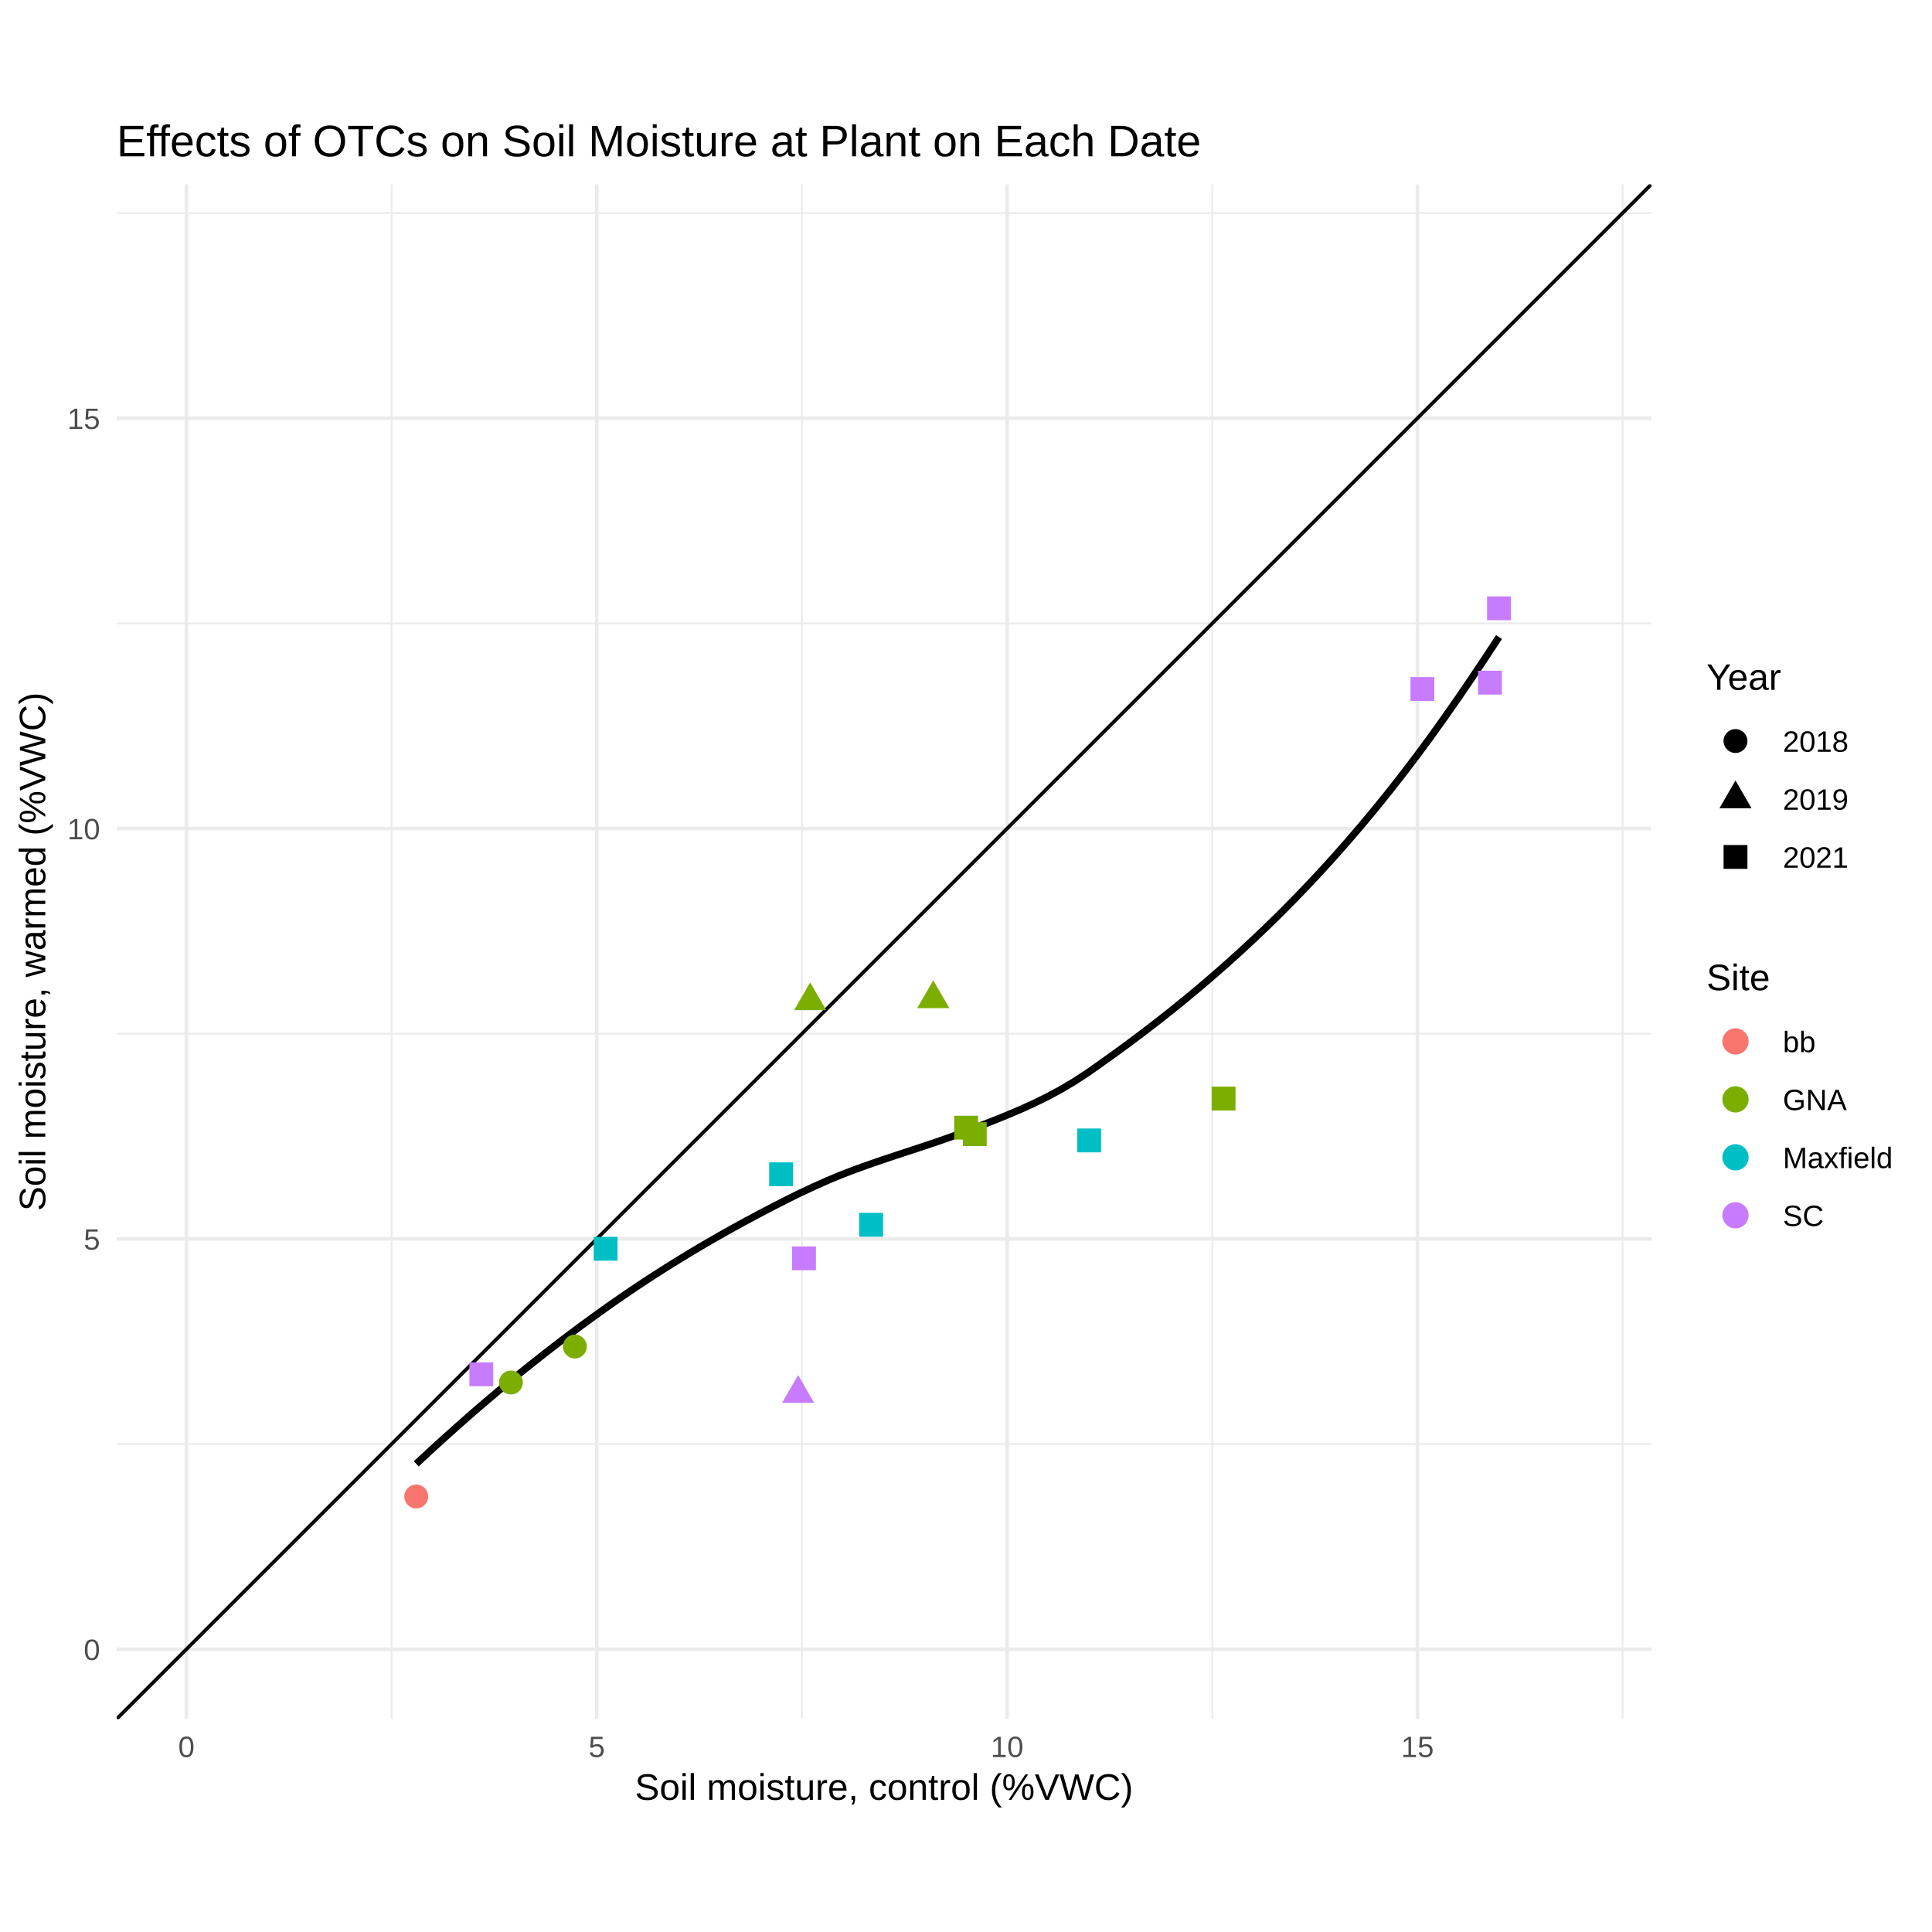
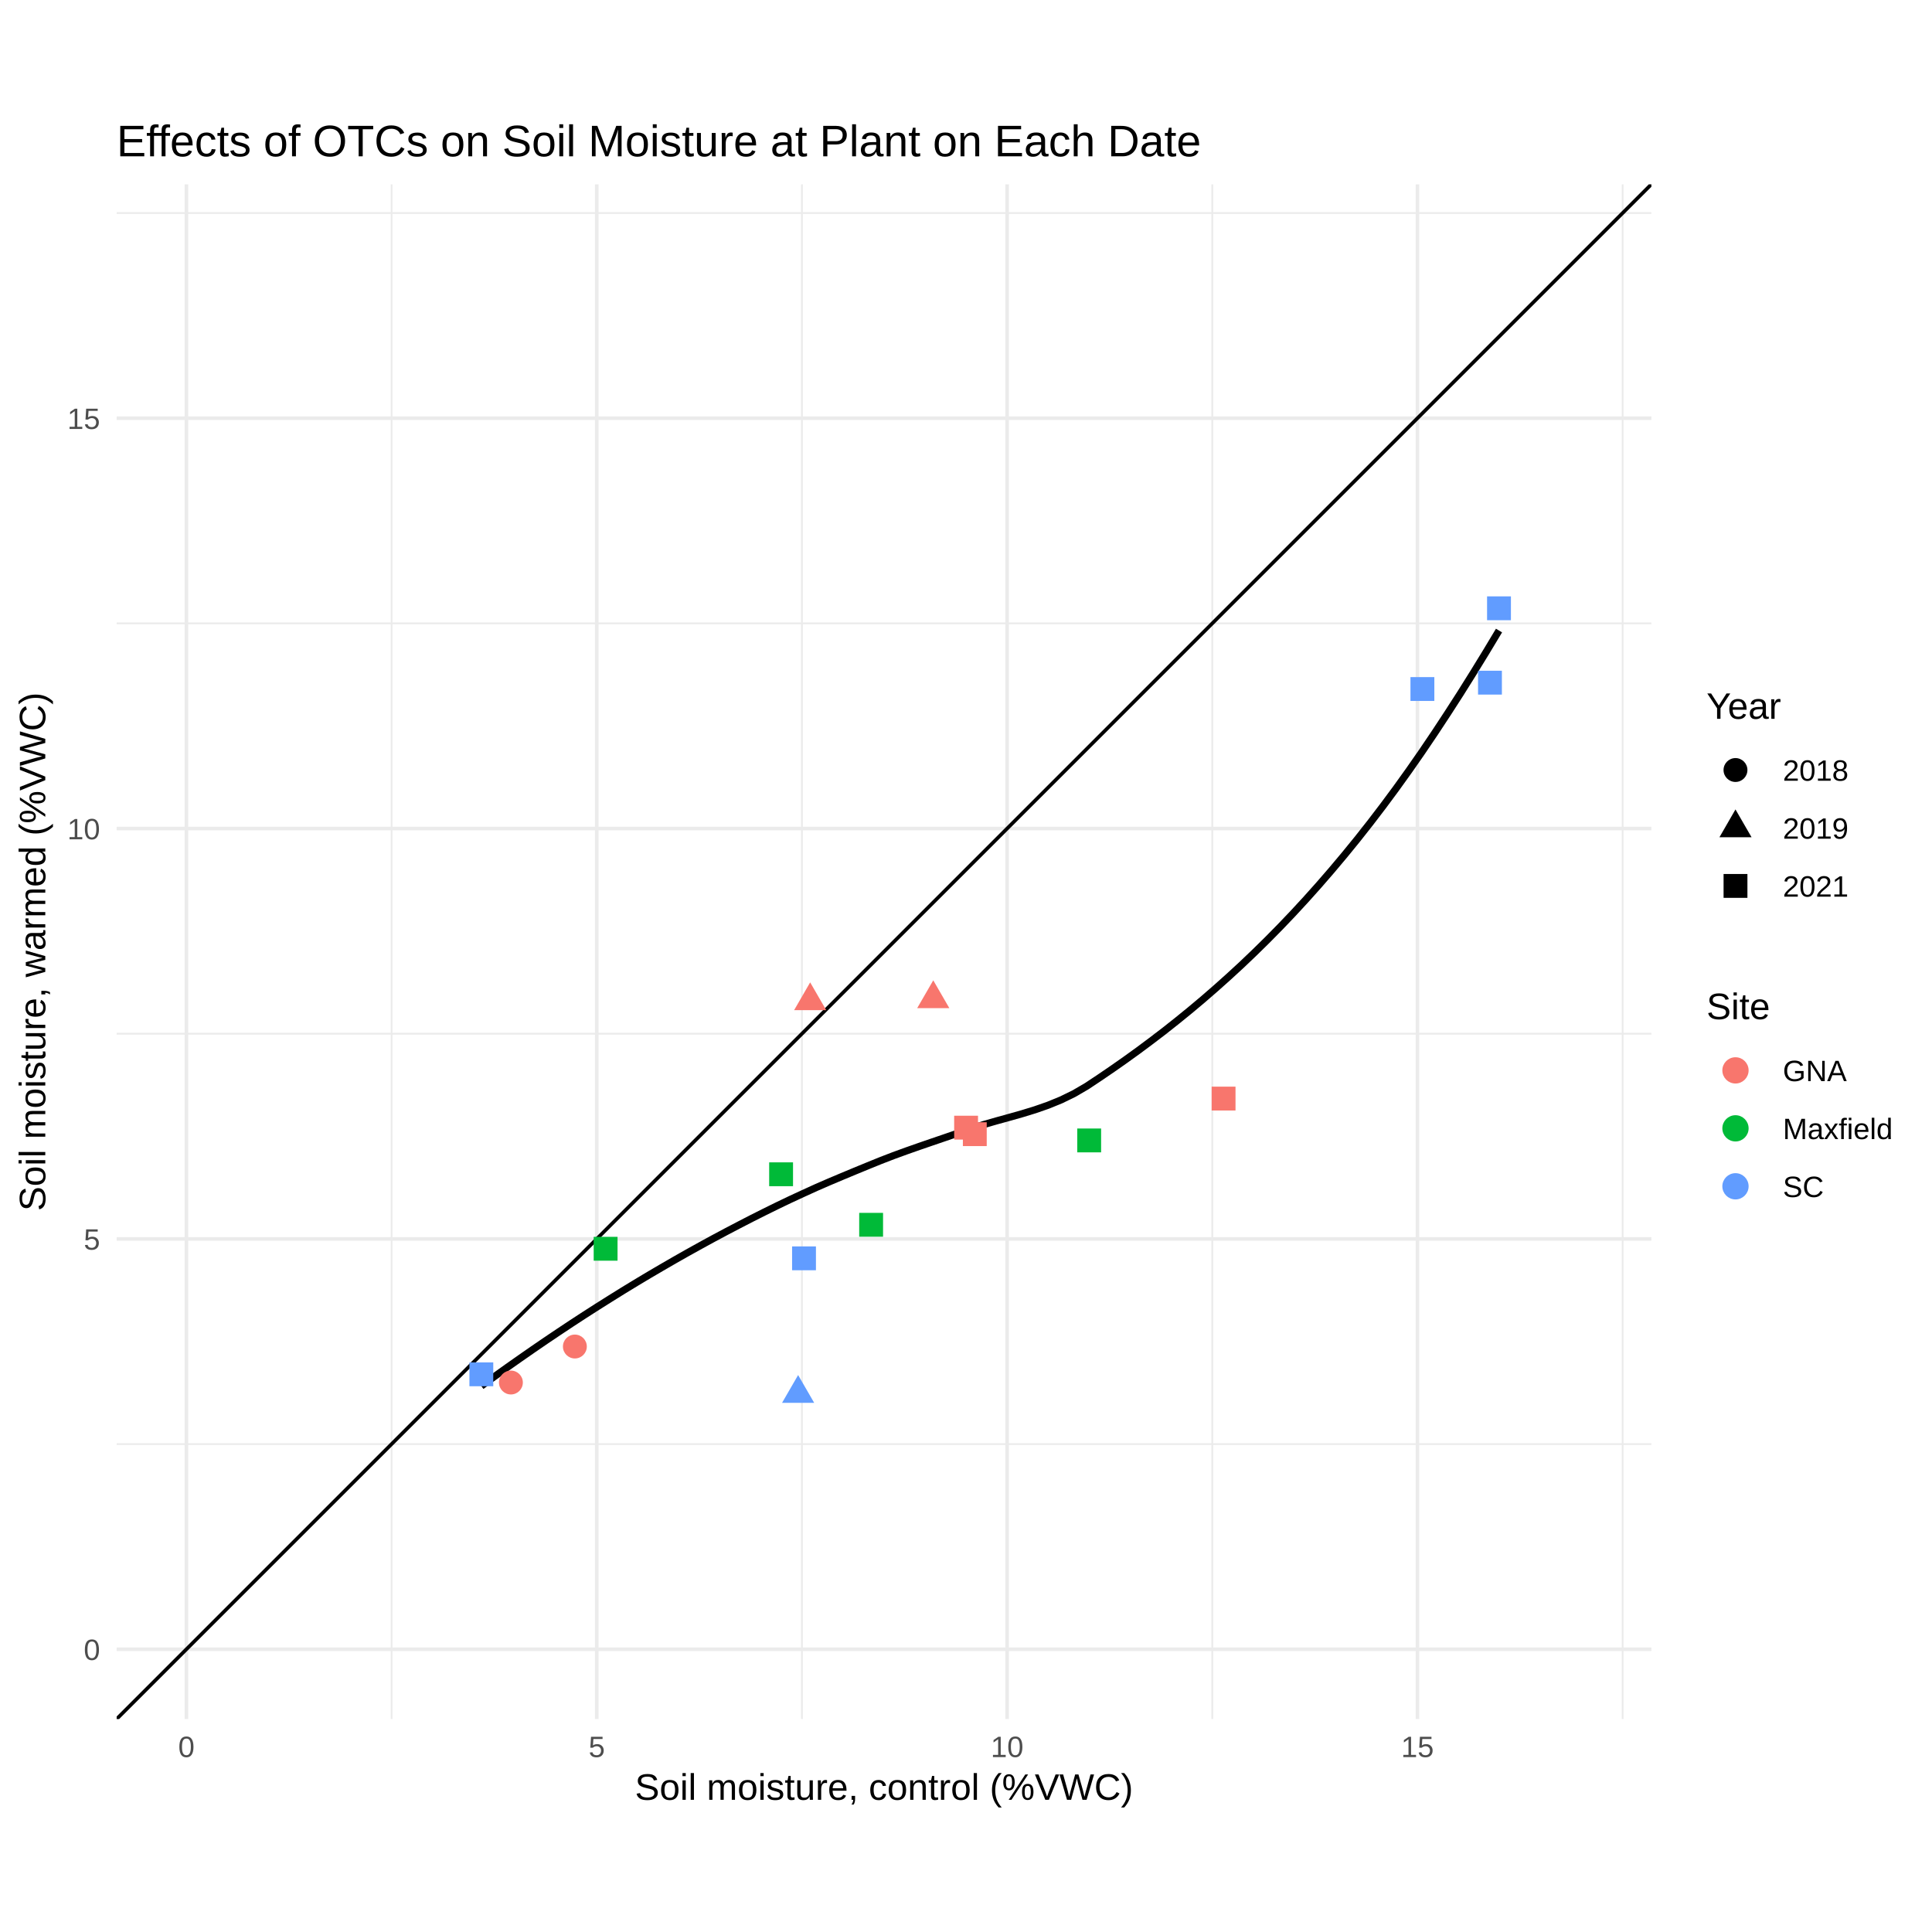
<svg xmlns="http://www.w3.org/2000/svg" class="svglite" width="576.00pt" height="576.00pt" viewBox="0 0 576.00 576.00">
  <defs>
    <style type="text/css">
    .svglite line, .svglite polyline, .svglite polygon, .svglite path, .svglite rect, .svglite circle {
      fill: none;
      stroke: #000000;
      stroke-linecap: round;
      stroke-linejoin: round;
      stroke-miterlimit: 10.00;
    }
    .svglite text {
      white-space: pre;
    }
  </style>
  </defs>
  <rect width="100%" height="100%" style="stroke: none; fill: #FFFFFF;" />
  <defs>
    <clipPath id="cpMC4wMHw1NzYuMDB8MC4wMHw1NzYuMDA=">
      <rect x="0.00" y="0.00" width="576.00" height="576.00" />
    </clipPath>
  </defs>
  <g clip-path="url(#cpMC4wMHw1NzYuMDB8MC4wMHw1NzYuMDA=)">
</g>
  <defs>
    <clipPath id="cpMC4wMHw1NzYuMDB8MzEuNTF8NTQ0LjQ5">
      <rect x="0.00" y="31.51" width="576.00" height="512.98" />
    </clipPath>
  </defs>
  <g clip-path="url(#cpMC4wMHw1NzYuMDB8MzEuNTF8NTQ0LjQ5)">
</g>
  <g clip-path="url(#cpMC4wMHw1NzYuMDB8MC4wMHw1NzYuMDA=)">
</g>
  <defs>
    <clipPath id="cpMzQuNzh8NDkyLjM0fDU0Ljk1fDUxMi41MA==">
      <rect x="34.78" y="54.95" width="457.56" height="457.56" />
    </clipPath>
  </defs>
  <g clip-path="url(#cpMzQuNzh8NDkyLjM0fDU0Ljk1fDUxMi41MA==)">
    <polyline points="34.78,430.54 492.34,430.54 " style="stroke-width: 0.53; stroke: #EBEBEB; stroke-linecap: butt;" />
    <polyline points="34.78,308.19 492.34,308.19 " style="stroke-width: 0.53; stroke: #EBEBEB; stroke-linecap: butt;" />
    <polyline points="34.78,185.85 492.34,185.85 " style="stroke-width: 0.53; stroke: #EBEBEB; stroke-linecap: butt;" />
    <polyline points="34.78,63.51 492.34,63.51 " style="stroke-width: 0.53; stroke: #EBEBEB; stroke-linecap: butt;" />
    <polyline points="116.75,512.50 116.75,54.95 " style="stroke-width: 0.53; stroke: #EBEBEB; stroke-linecap: butt;" />
    <polyline points="239.09,512.50 239.09,54.95 " style="stroke-width: 0.53; stroke: #EBEBEB; stroke-linecap: butt;" />
    <polyline points="361.43,512.50 361.43,54.95 " style="stroke-width: 0.53; stroke: #EBEBEB; stroke-linecap: butt;" />
    <polyline points="483.77,512.50 483.77,54.95 " style="stroke-width: 0.53; stroke: #EBEBEB; stroke-linecap: butt;" />
    <polyline points="34.78,491.71 492.34,491.71 " style="stroke-width: 1.07; stroke: #EBEBEB; stroke-linecap: butt;" />
    <polyline points="34.78,369.36 492.34,369.36 " style="stroke-width: 1.07; stroke: #EBEBEB; stroke-linecap: butt;" />
    <polyline points="34.78,247.02 492.34,247.02 " style="stroke-width: 1.07; stroke: #EBEBEB; stroke-linecap: butt;" />
    <polyline points="34.78,124.68 492.34,124.68 " style="stroke-width: 1.07; stroke: #EBEBEB; stroke-linecap: butt;" />
    <polyline points="55.58,512.50 55.58,54.95 " style="stroke-width: 1.07; stroke: #EBEBEB; stroke-linecap: butt;" />
    <polyline points="177.92,512.50 177.92,54.95 " style="stroke-width: 1.07; stroke: #EBEBEB; stroke-linecap: butt;" />
    <polyline points="300.26,512.50 300.26,54.95 " style="stroke-width: 1.07; stroke: #EBEBEB; stroke-linecap: butt;" />
    <polyline points="422.60,512.50 422.60,54.95 " style="stroke-width: 1.07; stroke: #EBEBEB; stroke-linecap: butt;" />
    <line x1="-422.78" y1="970.06" x2="949.89" y2="-402.61" style="stroke-width: 1.07; stroke-linecap: butt;" />
-     <polyline points="124.09,436.42 128.18,432.63 132.26,428.91 136.35,425.25 140.43,421.65 144.52,418.13 148.61,414.67 152.69,411.28 156.78,407.97 160.87,404.72 164.95,401.54 169.04,398.42 173.12,395.37 177.21,392.39 181.30,389.46 185.38,386.62 189.47,383.84 193.56,381.14 197.64,378.52 201.73,375.96 205.82,373.47 209.90,371.04 213.99,368.68 218.07,366.38 222.16,364.14 226.25,361.95 230.33,359.82 234.42,357.73 238.51,355.70 242.59,353.80 246.68,351.97 250.76,350.27 254.85,348.70 258.94,347.23 263.02,345.82 267.11,344.46 271.20,343.12 275.28,341.77 279.37,340.40 283.45,338.97 287.54,337.45 291.63,335.88 295.71,334.29 299.80,332.65 303.89,330.92 307.97,329.08 312.06,327.08 316.15,324.89 320.23,322.47 324.32,319.80 328.40,316.93 332.49,314.00 336.58,311.01 340.66,307.95 344.75,304.81 348.84,301.59 352.92,298.30 357.01,294.91 361.09,291.43 365.18,287.86 369.27,284.19 373.35,280.41 377.44,276.53 381.53,272.53 385.61,268.41 389.70,264.17 393.79,259.80 397.87,255.31 401.96,250.67 406.04,245.90 410.13,240.99 414.22,235.92 418.30,230.70 422.39,225.33 426.48,219.79 430.56,214.09 434.65,208.25 438.73,202.26 442.82,196.15 446.91,189.93 " style="stroke-width: 2.13; stroke-linecap: butt;" />
-     <circle cx="124.09" cy="446.16" r="3.56" style="stroke-width: 0.71; stroke: none; fill: #F8766D;" />
-     <circle cx="152.32" cy="412.18" r="3.56" style="stroke-width: 0.71; stroke: none; fill: #7CAE00;" />
-     <circle cx="171.39" cy="401.45" r="3.56" style="stroke-width: 0.71; stroke: none; fill: #7CAE00;" />
-     <polygon points="278.24,292.27 283.03,300.56 273.45,300.56 " style="stroke-width: 0.71; stroke: none; fill: #7CAE00;" />
-     <polygon points="241.54,292.88 246.33,301.17 236.75,301.17 " style="stroke-width: 0.71; stroke: none; fill: #7CAE00;" />
-     <polygon points="237.95,409.95 242.74,418.24 233.16,418.24 " style="stroke-width: 0.71; stroke: none; fill: #C77CFF;" />
-     <polygon points="287.07,341.69 294.18,341.69 294.18,334.58 287.07,334.58 " style="stroke-width: 0.71; stroke: none; fill: #7CAE00;" />
-     <polygon points="284.47,339.75 291.58,339.75 291.58,332.64 284.47,332.64 " style="stroke-width: 0.71; stroke: none; fill: #7CAE00;" />
-     <polygon points="361.24,331.08 368.35,331.08 368.35,323.97 361.24,323.97 " style="stroke-width: 0.71; stroke: none; fill: #7CAE00;" />
-     <polygon points="229.32,353.65 236.43,353.65 236.43,346.54 229.32,346.54 " style="stroke-width: 0.71; stroke: none; fill: #00BFC4;" />
-     <polygon points="177.00,375.86 184.11,375.86 184.11,368.75 177.00,368.75 " style="stroke-width: 0.71; stroke: none; fill: #00BFC4;" />
-     <polygon points="256.16,368.71 263.27,368.71 263.27,361.60 256.16,361.60 " style="stroke-width: 0.71; stroke: none; fill: #00BFC4;" />
-     <polygon points="321.17,343.56 328.28,343.56 328.28,336.45 321.17,336.45 " style="stroke-width: 0.71; stroke: none; fill: #00BFC4;" />
-     <polygon points="139.95,413.29 147.06,413.29 147.06,406.18 139.95,406.18 " style="stroke-width: 0.71; stroke: none; fill: #C77CFF;" />
-     <polygon points="236.15,378.71 243.26,378.71 243.26,371.60 236.15,371.60 " style="stroke-width: 0.71; stroke: none; fill: #C77CFF;" />
-     <polygon points="443.35,184.91 450.46,184.91 450.46,177.80 443.35,177.80 " style="stroke-width: 0.71; stroke: none; fill: #C77CFF;" />
-     <polygon points="440.66,207.08 447.77,207.08 447.77,199.97 440.66,199.97 " style="stroke-width: 0.71; stroke: none; fill: #C77CFF;" />
-     <polygon points="420.51,208.98 427.63,208.98 427.63,201.87 420.51,201.87 " style="stroke-width: 0.71; stroke: none; fill: #C77CFF;" />
+     <polyline points="143.50,413.23 147.34,410.45 151.18,407.70 155.02,405.00 158.86,402.33 162.70,399.70 166.54,397.12 170.38,394.57 174.23,392.06 178.07,389.60 181.91,387.18 185.75,384.79 189.59,382.45 193.43,380.15 197.27,377.90 201.11,375.68 204.95,373.50 208.79,371.37 212.63,369.27 216.47,367.22 220.31,365.21 224.15,363.23 227.99,361.30 231.83,359.41 235.67,357.57 239.52,355.79 243.36,354.04 247.20,352.37 251.04,350.75 254.88,349.15 258.72,347.57 262.56,346.01 266.40,344.53 270.24,343.13 274.08,341.78 277.92,340.46 281.76,339.15 285.60,337.83 289.44,336.49 293.28,335.27 297.12,334.17 300.96,333.11 304.81,332.02 308.65,330.84 312.49,329.50 316.33,327.93 320.17,326.06 324.01,323.82 327.85,321.27 331.69,318.65 335.53,315.96 339.37,313.19 343.21,310.33 347.05,307.40 350.89,304.36 354.73,301.24 358.57,298.02 362.41,294.69 366.25,291.26 370.10,287.72 373.94,284.06 377.78,280.29 381.62,276.39 385.46,272.37 389.30,268.21 393.14,263.92 396.98,259.49 400.82,254.92 404.66,250.21 408.50,245.34 412.34,240.31 416.18,235.13 420.02,229.78 423.86,224.27 427.70,218.59 431.54,212.75 435.39,206.77 439.23,200.64 443.07,194.38 446.91,187.99 " style="stroke-width: 2.13; stroke-linecap: butt;" />
+     <circle cx="152.32" cy="412.18" r="3.56" style="stroke-width: 0.71; stroke: none; fill: #F8766D;" />
+     <circle cx="171.39" cy="401.45" r="3.56" style="stroke-width: 0.71; stroke: none; fill: #F8766D;" />
+     <polygon points="278.24,292.27 283.03,300.56 273.45,300.56 " style="stroke-width: 0.71; stroke: none; fill: #F8766D;" />
+     <polygon points="241.54,292.88 246.33,301.17 236.75,301.17 " style="stroke-width: 0.71; stroke: none; fill: #F8766D;" />
+     <polygon points="237.95,409.95 242.74,418.24 233.16,418.24 " style="stroke-width: 0.71; stroke: none; fill: #619CFF;" />
+     <polygon points="287.07,341.69 294.18,341.69 294.18,334.58 287.07,334.58 " style="stroke-width: 0.71; stroke: none; fill: #F8766D;" />
+     <polygon points="284.47,339.75 291.58,339.75 291.58,332.64 284.47,332.64 " style="stroke-width: 0.71; stroke: none; fill: #F8766D;" />
+     <polygon points="361.24,331.08 368.35,331.08 368.35,323.97 361.24,323.97 " style="stroke-width: 0.71; stroke: none; fill: #F8766D;" />
+     <polygon points="229.32,353.65 236.43,353.65 236.43,346.54 229.32,346.54 " style="stroke-width: 0.71; stroke: none; fill: #00BA38;" />
+     <polygon points="177.00,375.86 184.11,375.86 184.11,368.75 177.00,368.75 " style="stroke-width: 0.71; stroke: none; fill: #00BA38;" />
+     <polygon points="256.16,368.71 263.27,368.71 263.27,361.60 256.16,361.60 " style="stroke-width: 0.71; stroke: none; fill: #00BA38;" />
+     <polygon points="321.17,343.56 328.28,343.56 328.28,336.45 321.17,336.45 " style="stroke-width: 0.71; stroke: none; fill: #00BA38;" />
+     <polygon points="139.95,413.29 147.06,413.29 147.06,406.18 139.95,406.18 " style="stroke-width: 0.71; stroke: none; fill: #619CFF;" />
+     <polygon points="236.15,378.71 243.26,378.71 243.26,371.60 236.15,371.60 " style="stroke-width: 0.71; stroke: none; fill: #619CFF;" />
+     <polygon points="443.35,184.91 450.46,184.91 450.46,177.80 443.35,177.80 " style="stroke-width: 0.71; stroke: none; fill: #619CFF;" />
+     <polygon points="440.66,207.08 447.77,207.08 447.77,199.97 440.66,199.97 " style="stroke-width: 0.71; stroke: none; fill: #619CFF;" />
+     <polygon points="420.51,208.98 427.63,208.98 427.63,201.87 420.51,201.87 " style="stroke-width: 0.71; stroke: none; fill: #619CFF;" />
  </g>
  <g clip-path="url(#cpMC4wMHw1NzYuMDB8MC4wMHw1NzYuMDA=)">
    <text x="29.85" y="494.91" text-anchor="end" style="font-size: 8.80px;fill: #4D4D4D; font-family: &quot;Arial&quot;;">0</text>
    <text x="29.85" y="372.57" text-anchor="end" style="font-size: 8.80px;fill: #4D4D4D; font-family: &quot;Arial&quot;;">5</text>
    <text x="29.85" y="250.23" text-anchor="end" style="font-size: 8.80px;fill: #4D4D4D; font-family: &quot;Arial&quot;;">10</text>
    <text x="29.85" y="127.89" text-anchor="end" style="font-size: 8.80px;fill: #4D4D4D; font-family: &quot;Arial&quot;;">15</text>
    <text x="55.58" y="523.85" text-anchor="middle" style="font-size: 8.80px;fill: #4D4D4D; font-family: &quot;Arial&quot;;">0</text>
    <text x="177.92" y="523.85" text-anchor="middle" style="font-size: 8.80px;fill: #4D4D4D; font-family: &quot;Arial&quot;;">5</text>
    <text x="300.26" y="523.85" text-anchor="middle" style="font-size: 8.80px;fill: #4D4D4D; font-family: &quot;Arial&quot;;">10</text>
    <text x="422.60" y="523.85" text-anchor="middle" style="font-size: 8.80px;fill: #4D4D4D; font-family: &quot;Arial&quot;;">15</text>
    <text x="263.56" y="536.59" text-anchor="middle" style="font-size: 11.00px; font-family: &quot;Arial&quot;;">Soil moisture, control (%VWC)</text>
    <text transform="translate(13.50,283.73) rotate(-90)" text-anchor="middle" style="font-size: 11.00px; font-family: &quot;Arial&quot;;">Soil moisture, warmed (%VWC)</text>
-     <text x="508.77" y="205.66" style="font-size: 11.00px; font-family: &quot;Arial&quot;;">Year</text>
-     <circle cx="517.41" cy="220.93" r="3.56" style="stroke-width: 0.71; stroke: none; fill: #000000;" />
-     <polygon points="517.41,232.68 522.20,240.97 512.63,240.97 " style="stroke-width: 0.71; stroke: none; fill: #000000;" />
-     <polygon points="513.86,259.04 520.97,259.04 520.97,251.93 513.86,251.93 " style="stroke-width: 0.71; stroke: none; fill: #000000;" />
-     <text x="531.53" y="224.13" style="font-size: 8.80px; font-family: &quot;Arial&quot;;">2018</text>
-     <text x="531.53" y="241.41" style="font-size: 8.80px; font-family: &quot;Arial&quot;;">2019</text>
-     <text x="531.53" y="258.69" style="font-size: 8.80px; font-family: &quot;Arial&quot;;">2021</text>
-     <text x="508.77" y="295.21" style="font-size: 11.00px; font-family: &quot;Arial&quot;;">Site</text>
-     <circle cx="517.41" cy="310.48" r="3.56" style="stroke-width: 0.71; stroke: #F8766D; fill: #F8766D;" />
-     <circle cx="517.41" cy="327.76" r="3.56" style="stroke-width: 0.71; stroke: #7CAE00; fill: #7CAE00;" />
-     <circle cx="517.41" cy="345.04" r="3.56" style="stroke-width: 0.71; stroke: #00BFC4; fill: #00BFC4;" />
-     <circle cx="517.41" cy="362.32" r="3.56" style="stroke-width: 0.71; stroke: #C77CFF; fill: #C77CFF;" />
-     <text x="531.53" y="313.69" style="font-size: 8.80px; font-family: &quot;Arial&quot;;">bb</text>
-     <text x="531.53" y="330.97" style="font-size: 8.80px; font-family: &quot;Arial&quot;;">GNA</text>
-     <text x="531.53" y="348.25" style="font-size: 8.80px; font-family: &quot;Arial&quot;;">Maxfield</text>
-     <text x="531.53" y="365.53" style="font-size: 8.80px; font-family: &quot;Arial&quot;;">SC</text>
+     <text x="508.77" y="214.30" style="font-size: 11.00px; font-family: &quot;Arial&quot;;">Year</text>
+     <circle cx="517.41" cy="229.57" r="3.56" style="stroke-width: 0.71; stroke: none; fill: #000000;" />
+     <polygon points="517.41,241.32 522.20,249.61 512.63,249.61 " style="stroke-width: 0.71; stroke: none; fill: #000000;" />
+     <polygon points="513.86,267.68 520.97,267.68 520.97,260.57 513.86,260.57 " style="stroke-width: 0.71; stroke: none; fill: #000000;" />
+     <text x="531.53" y="232.77" style="font-size: 8.80px; font-family: &quot;Arial&quot;;">2018</text>
+     <text x="531.53" y="250.05" style="font-size: 8.80px; font-family: &quot;Arial&quot;;">2019</text>
+     <text x="531.53" y="267.33" style="font-size: 8.80px; font-family: &quot;Arial&quot;;">2021</text>
+     <text x="508.77" y="303.85" style="font-size: 11.00px; font-family: &quot;Arial&quot;;">Site</text>
+     <circle cx="517.41" cy="319.12" r="3.56" style="stroke-width: 0.71; stroke: #F8766D; fill: #F8766D;" />
+     <circle cx="517.41" cy="336.40" r="3.56" style="stroke-width: 0.71; stroke: #00BA38; fill: #00BA38;" />
+     <circle cx="517.41" cy="353.68" r="3.56" style="stroke-width: 0.71; stroke: #619CFF; fill: #619CFF;" />
+     <text x="531.53" y="322.33" style="font-size: 8.80px; font-family: &quot;Arial&quot;;">GNA</text>
+     <text x="531.53" y="339.61" style="font-size: 8.80px; font-family: &quot;Arial&quot;;">Maxfield</text>
+     <text x="531.53" y="356.89" style="font-size: 8.80px; font-family: &quot;Arial&quot;;">SC</text>
    <text x="34.78" y="46.61" style="font-size: 13.20px; font-family: &quot;Arial&quot;;">Effects of OTCs on Soil Moisture at Plant on Each Date</text>
  </g>
</svg>
